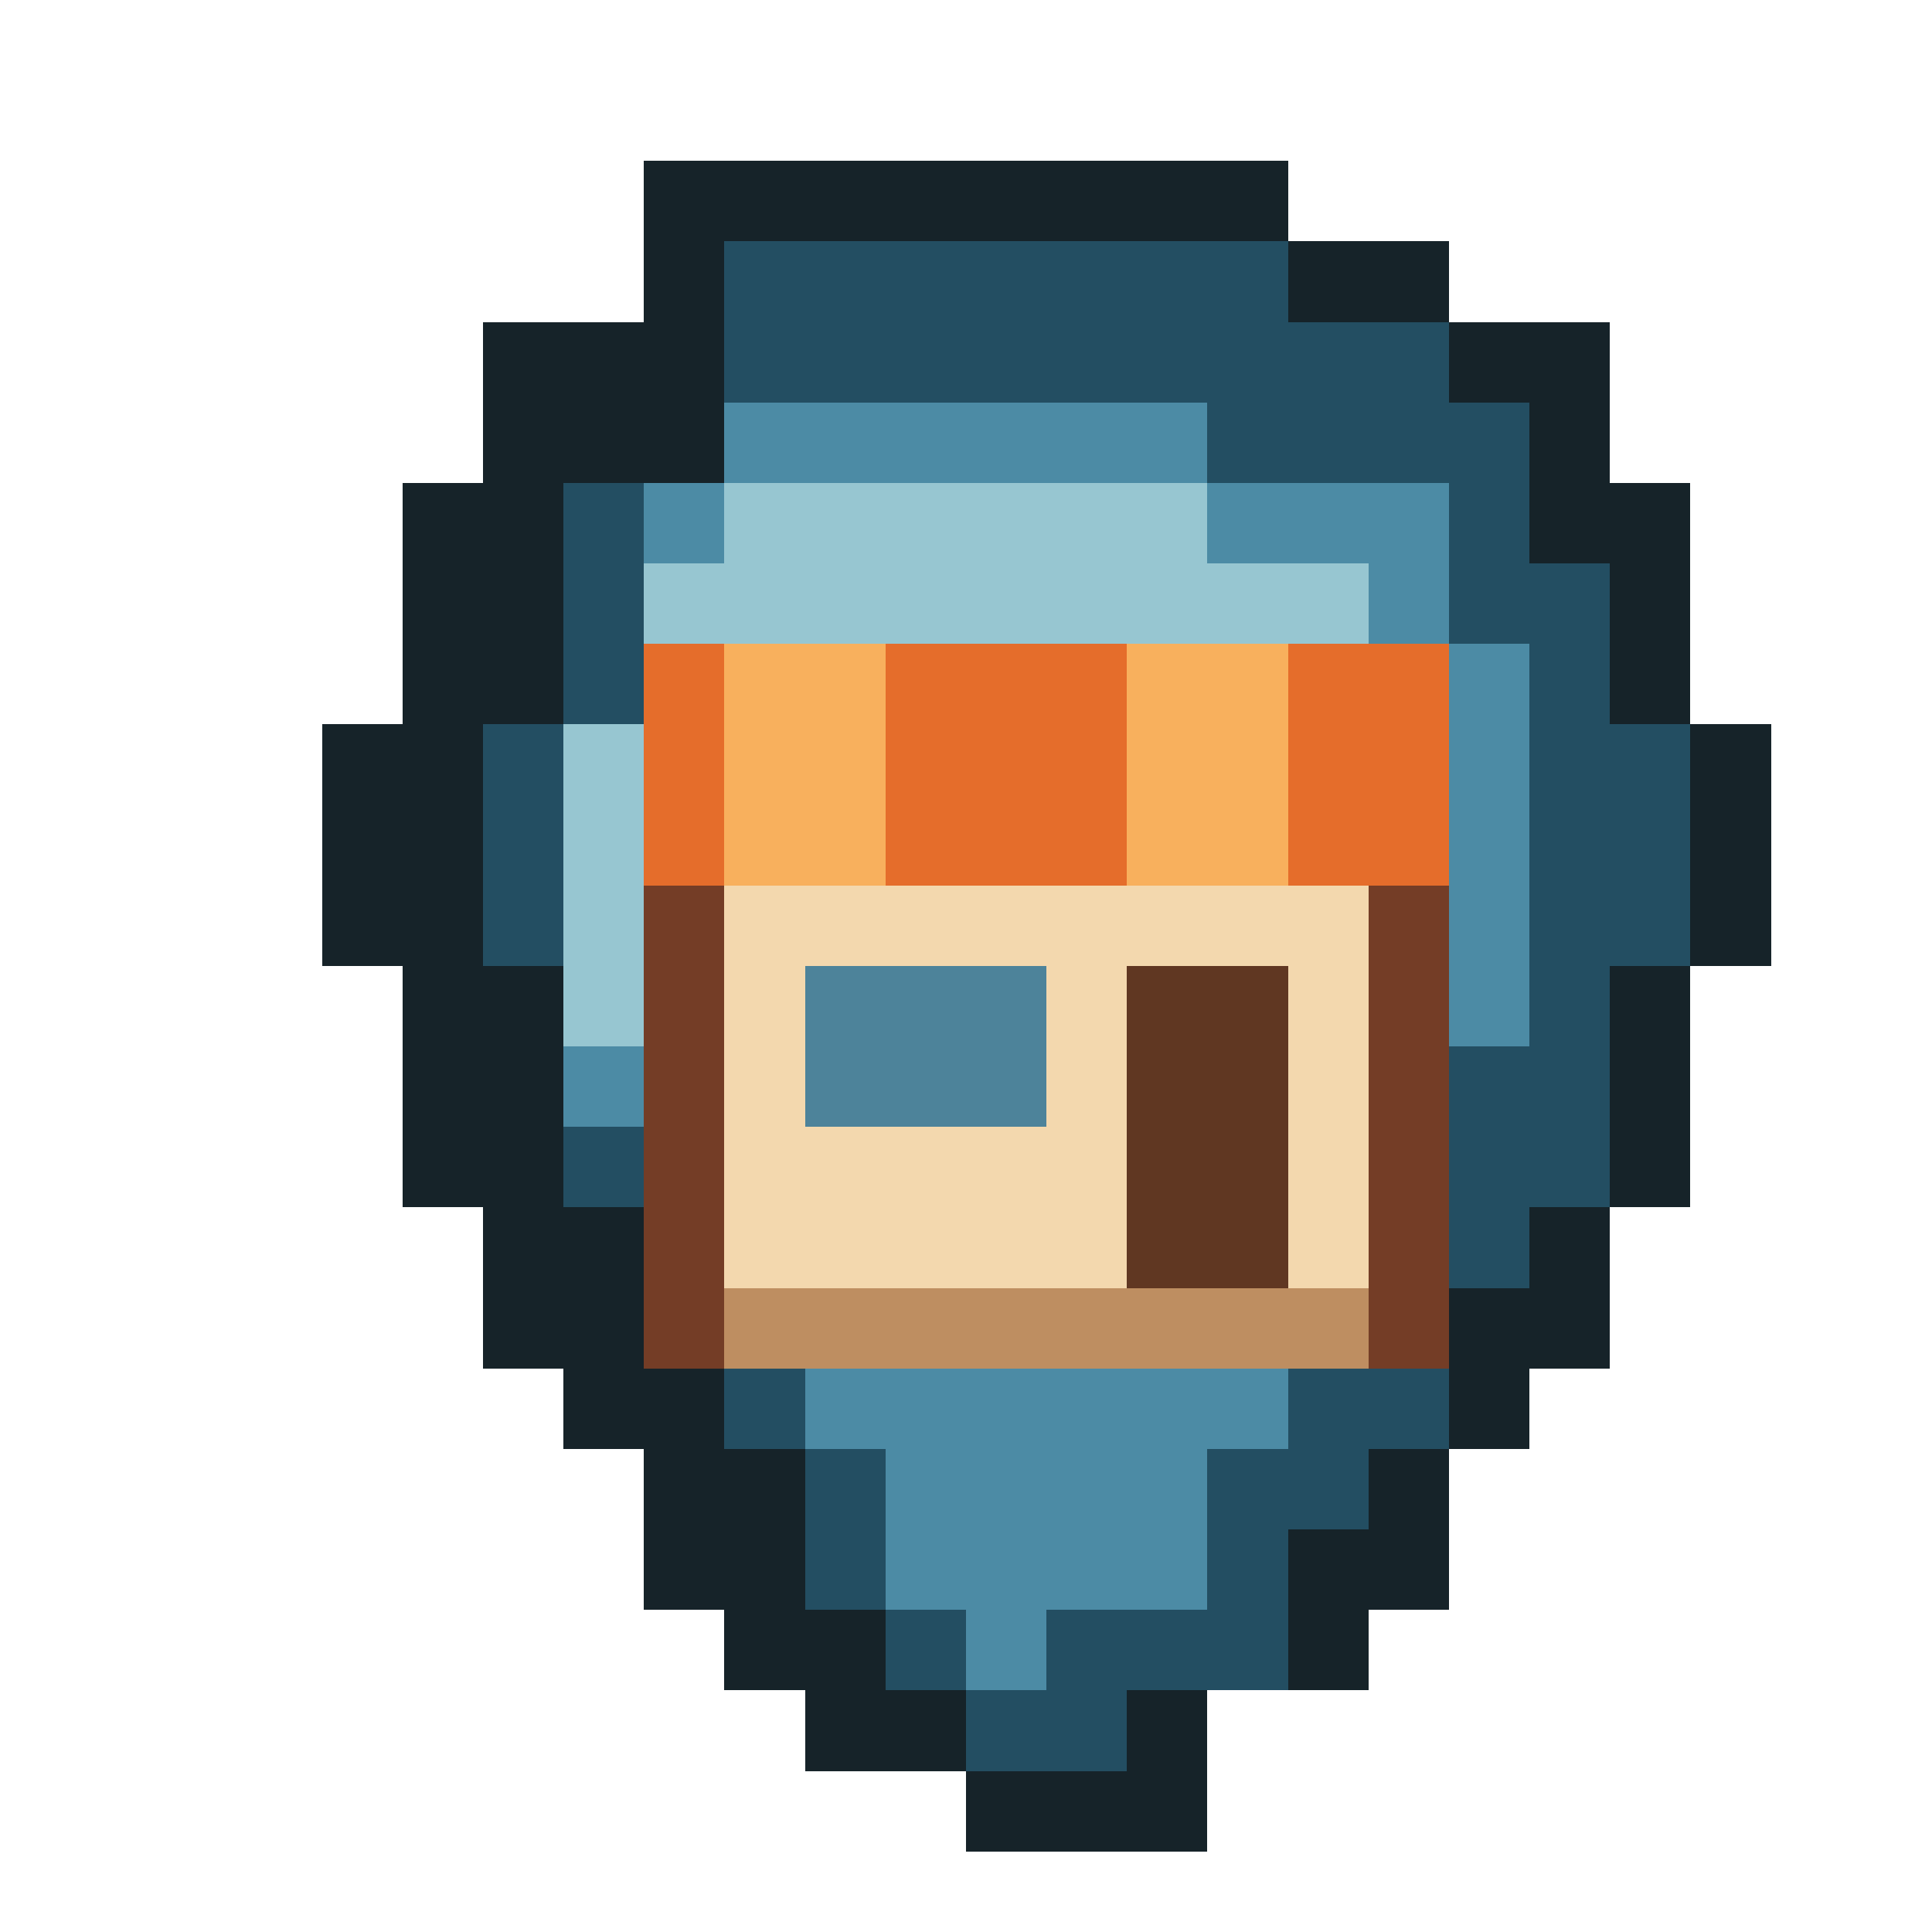
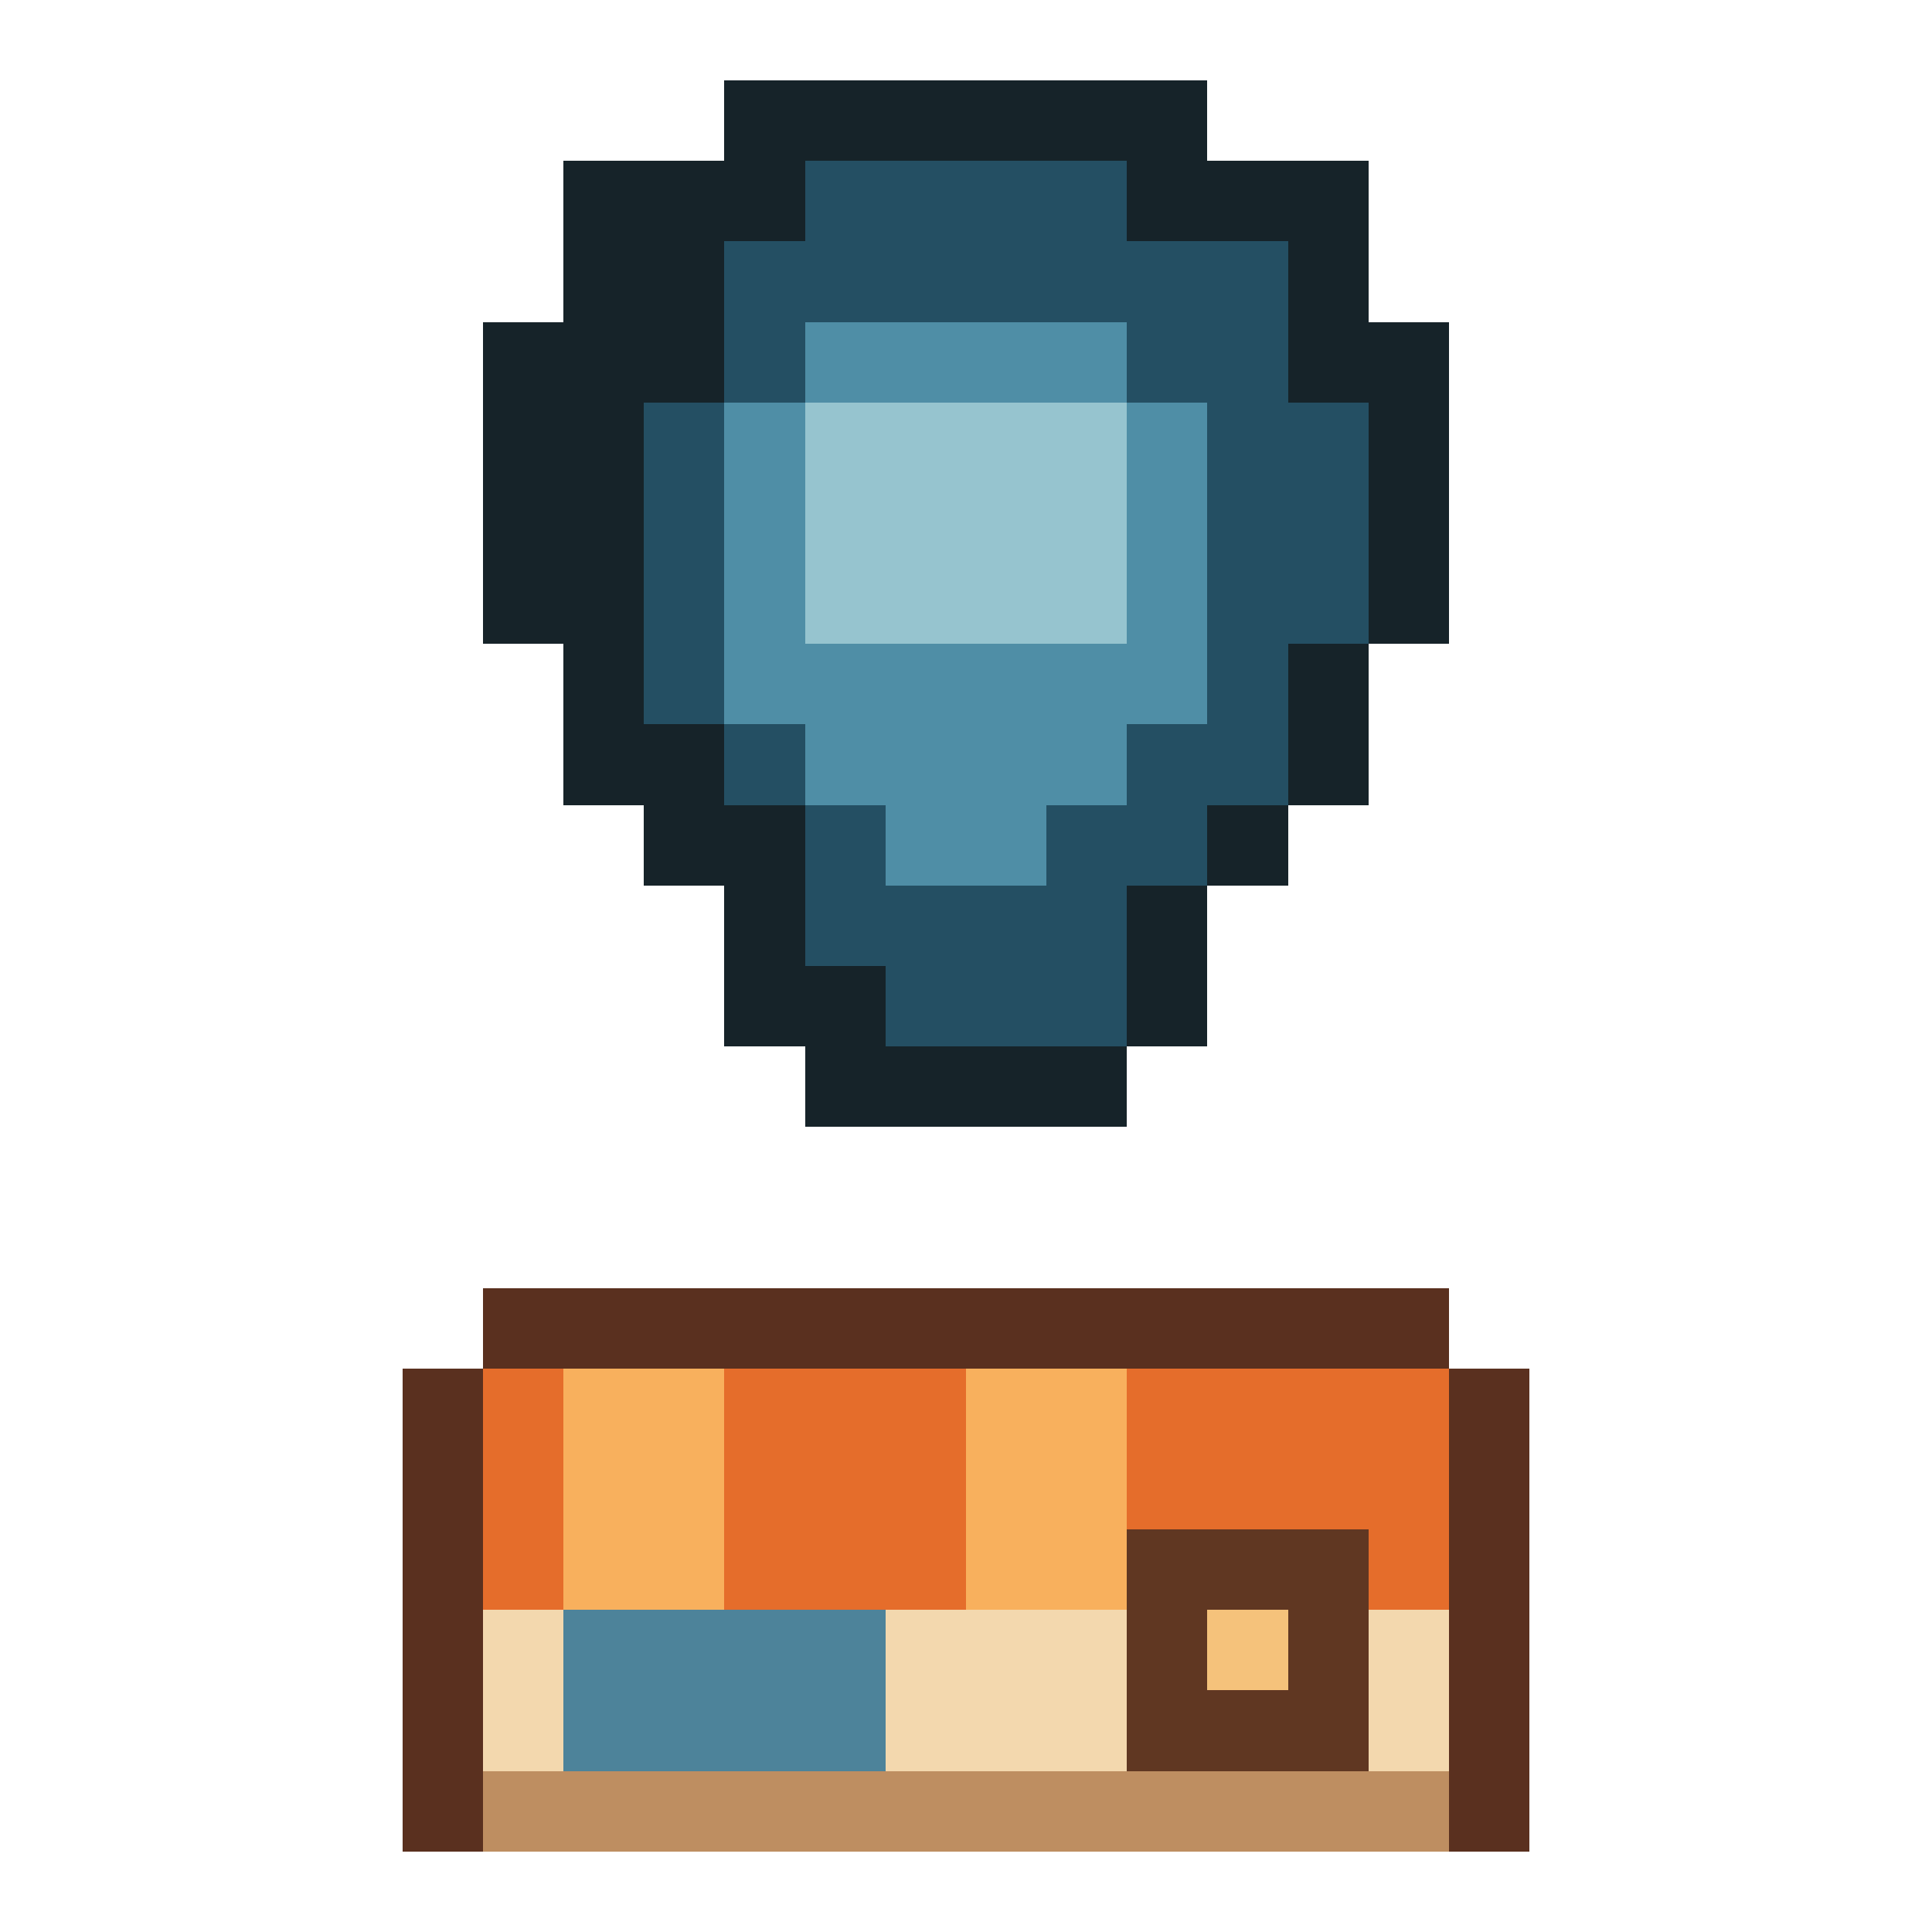
<svg xmlns="http://www.w3.org/2000/svg" viewBox="0 0 24 24" shape-rendering="crispEdges" data-m98-concept="navi" data-m98-grid="24">
-   <path fill="#162329" d="M8 2H16V3H18V4H20V6H21V9H22V12H21V15H20V17H19V18H18V20H17V21H15V23H12V22H10V21H9V20H8V18H7V17H6V15H5V12H4V9H5V6H6V4H8Z" />
-   <path fill="#234e62" d="M9 3H16V4H18V5H19V7H20V9H21V12H20V15H19V16H18V18H17V19H16V21H14V22H12V21H11V20H10V18H9V17H8V15H7V12H6V9H7V6H9Z" />
-   <path fill="#4c8ba5" d="M8 6H9V5H15V6H18V8H19V13H18V15H17V17H16V18H15V20H13V21H12V20H11V18H10V17H9V15H8V14H7V9H8Z" />
-   <path fill="#97c6d1" d="M8 7H9V6H15V7H17V8H18V10H10V15H8V13H7V9H8Z" />
-   <rect fill="#743d26" x="8" y="8" width="10" height="9" />
-   <rect fill="#e56d2b" x="8" y="8" width="10" height="3" />
-   <rect fill="#f8b05d" x="9" y="8" width="2" height="3" />
-   <rect fill="#f8b05d" x="14" y="8" width="2" height="3" />
-   <rect fill="#f3d8ae" x="9" y="11" width="8" height="5" />
-   <rect fill="#4d839a" x="10" y="12" width="3" height="2" />
-   <rect fill="#603722" x="14" y="12" width="2" height="4" />
-   <rect fill="#be8e61" x="9" y="16" width="8" height="1" />
+   <path fill="#162329" d="M9 1H15V2H17V4H18V8H17V10H16V11H15V13H14V14H10V13H9V11H8V10H7V8H6V4H7V2H9Z" />
+   <path fill="#244f63" d="M10 2H14V3H16V5H17V8H16V10H15V11H14V13H11V12H10V10H9V9H8V5H9V3H10Z" />
+   <path fill="#4f8ea6" d="M10 4H14V5H15V9H14V10H13V11H11V10H10V9H9V5H10Z" />
+   <rect fill="#96c4cf" x="10" y="5" width="4" height="3" />
+   <path fill="#5a301f" d="M6 16H18V17H19V23H5V17H6Z" />
+   <rect fill="#e56d2b" x="6" y="17" width="12" height="3" />
+   <rect fill="#f8b05d" x="7" y="17" width="2" height="3" />
+   <rect fill="#f8b05d" x="12" y="17" width="2" height="3" />
+   <rect fill="#f3d8ae" x="6" y="20" width="12" height="2" />
+   <rect fill="#4d839a" x="7" y="20" width="4" height="2" />
+   <rect fill="#603722" x="14" y="19" width="3" height="4" />
+   <rect fill="#f5c27b" x="15" y="20" width="1" height="1" />
+   <rect fill="#be8e61" x="6" y="22" width="12" height="1" />
</svg>
